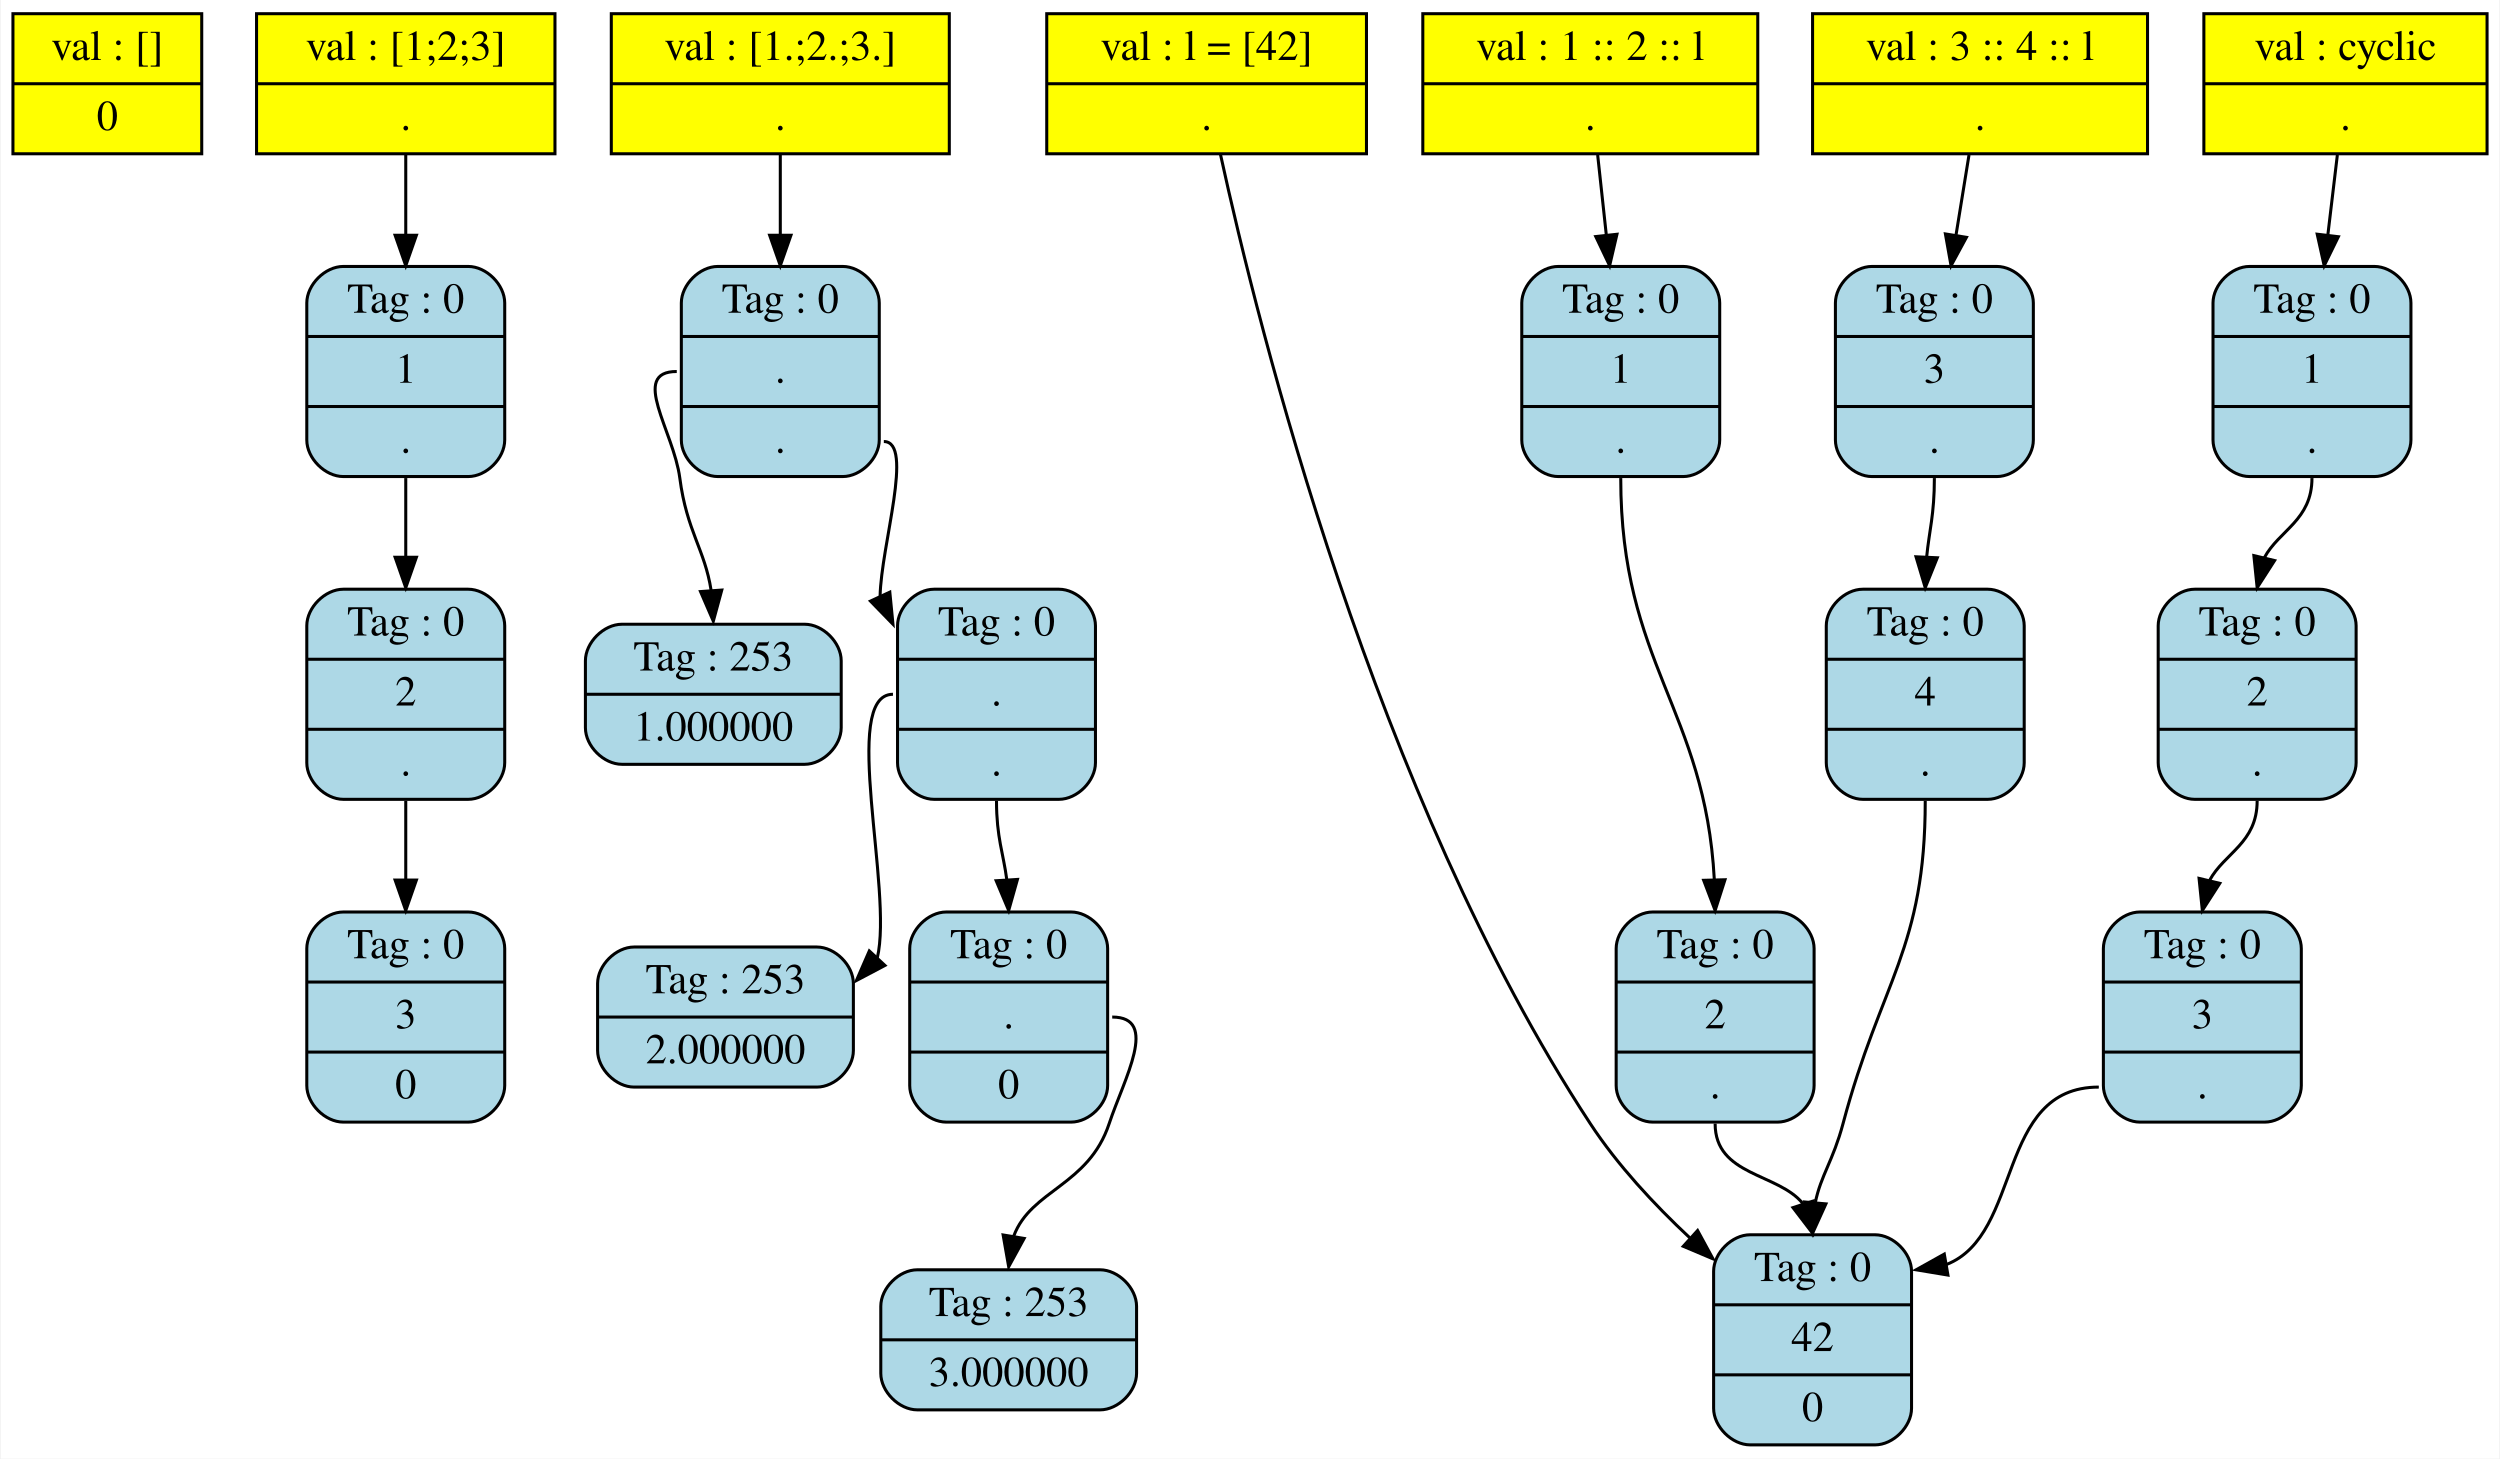
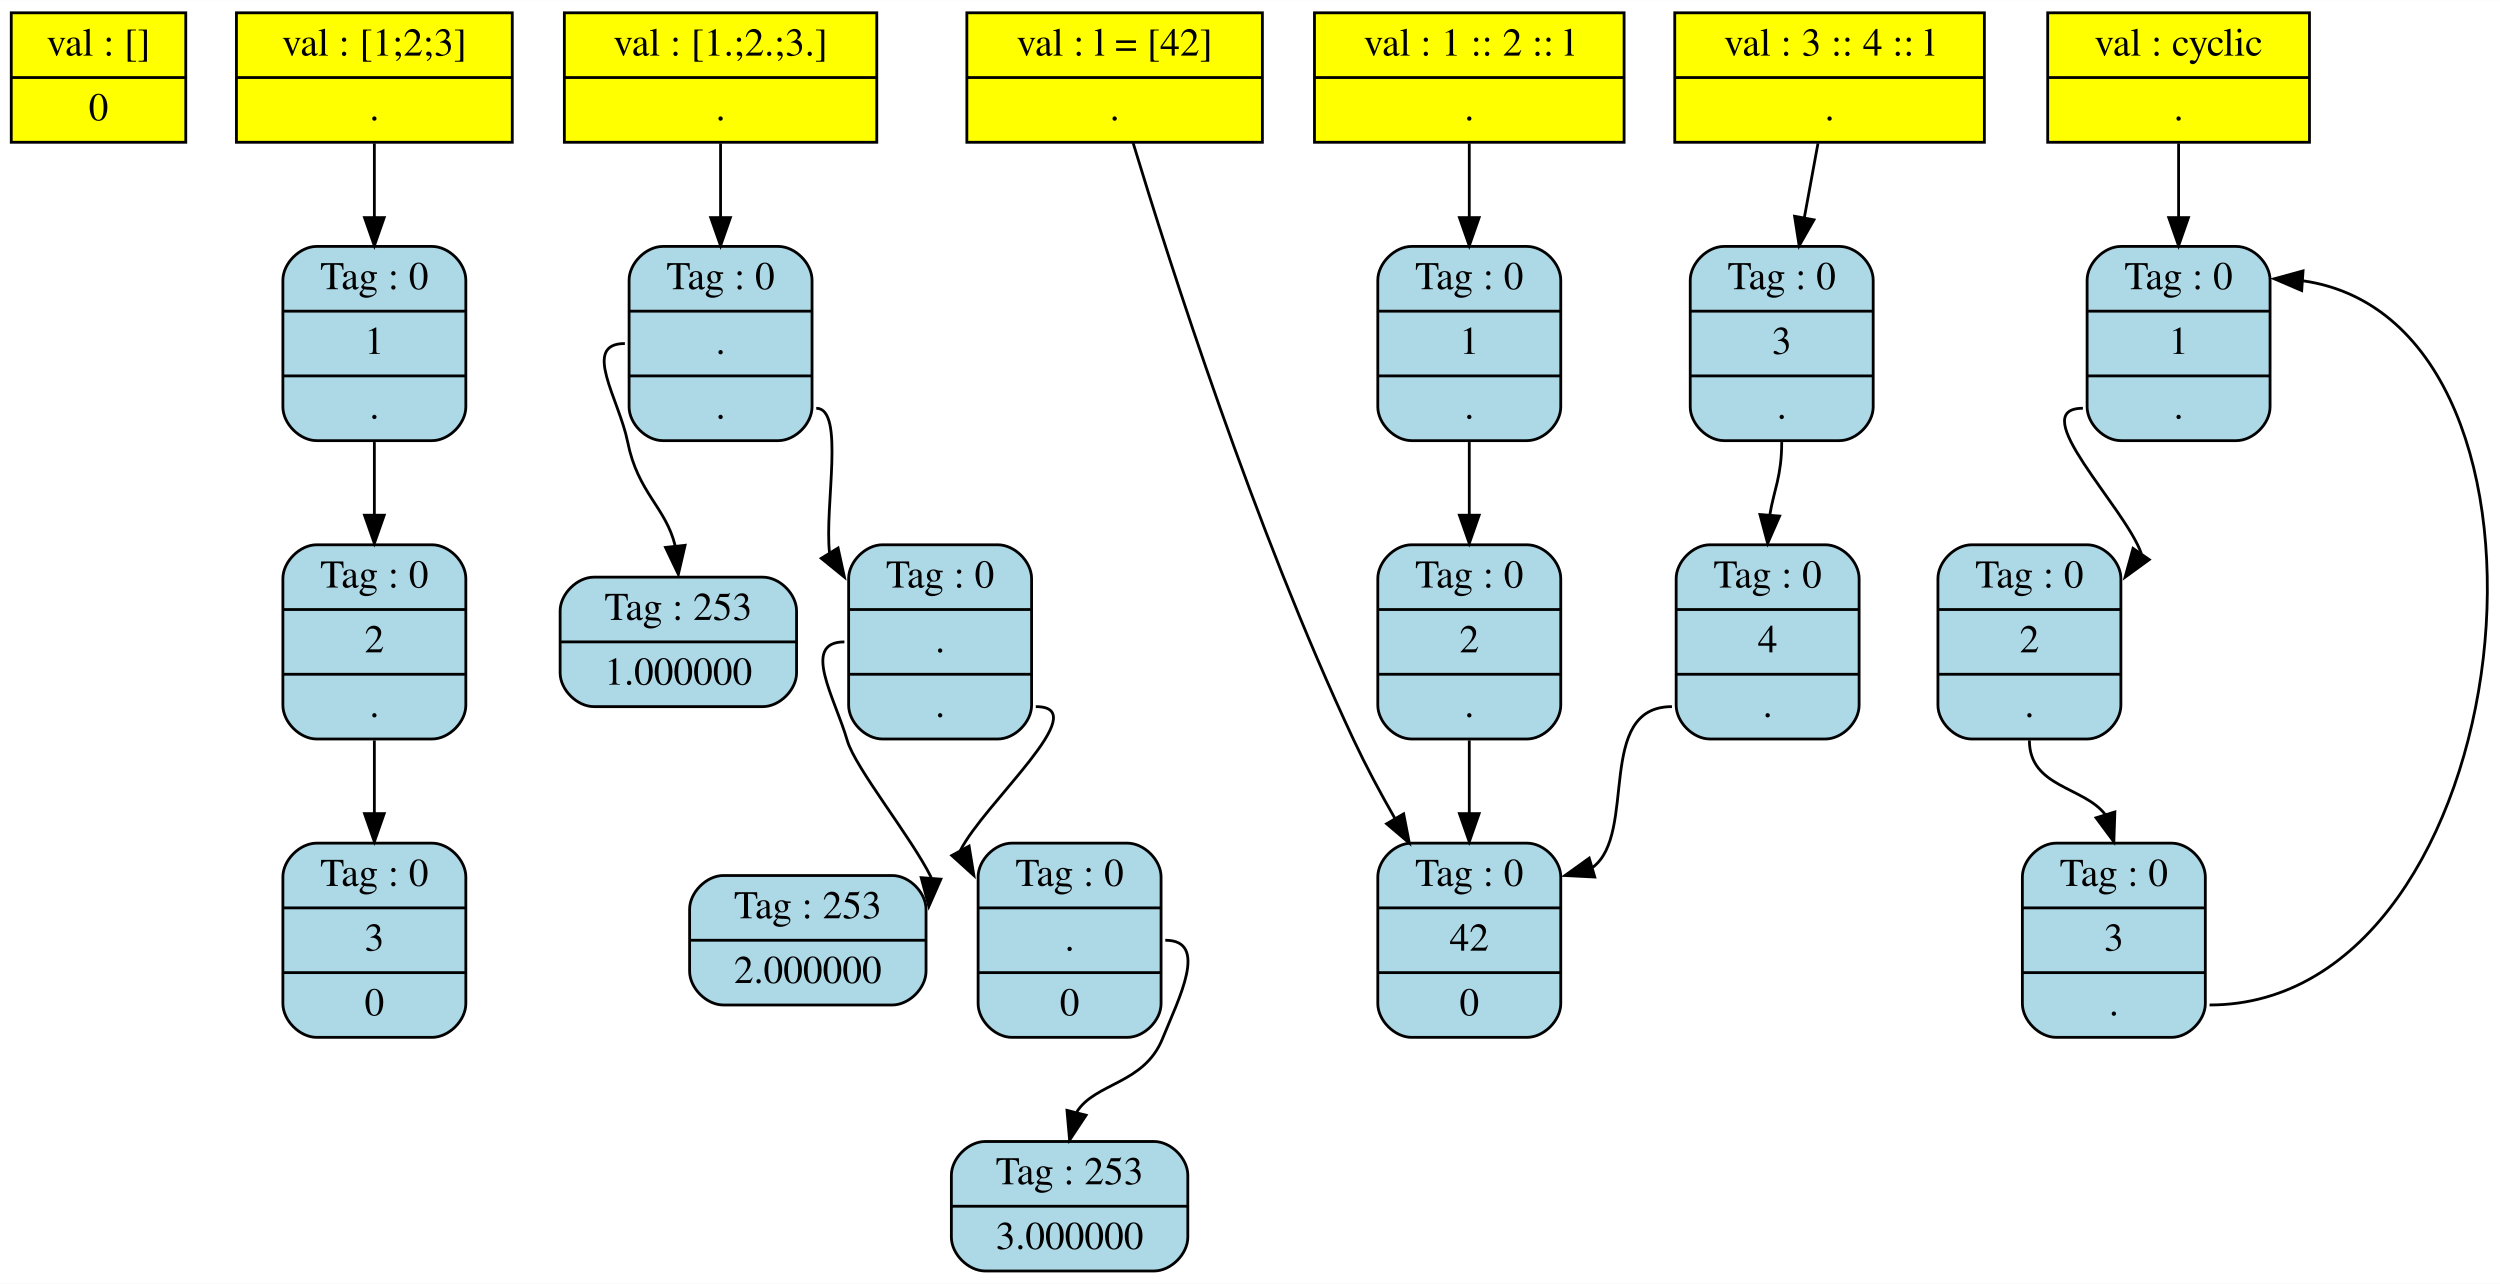
- <svg xmlns="http://www.w3.org/2000/svg" width="821pt" height="479pt" viewBox="0.00 0.00 820.50 479.00">
-   <g id="graph0" class="graph" transform="scale(1 1) rotate(0) translate(4 475)">
-     <polygon fill="white" stroke="none" points="-4,4 -4,-475 816.5,-475 816.5,4 -4,4" />
+ <svg xmlns="http://www.w3.org/2000/svg" width="888pt" height="456pt" viewBox="0.00 0.00 888.19 456.00">
+   <g id="graph0" class="graph" transform="scale(1 1) rotate(0) translate(4 452)">
+     <polygon fill="white" stroke="none" points="-4,4 -4,-452 884.189,-452 884.189,4 -4,4" />
    <g id="node1" class="node">
-       <polygon fill="yellow" stroke="black" points="0,-424.5 0,-470.5 62,-470.5 62,-424.5 0,-424.5" />
-       <text text-anchor="middle" x="31" y="-455.3" font-family="Times,serif" font-size="14.00">val : []</text>
-       <polyline fill="none" stroke="black" points="0,-447.5 62,-447.5 " />
-       <text text-anchor="middle" x="31" y="-432.3" font-family="Times,serif" font-size="14.00">0</text>
+       <polygon fill="yellow" stroke="black" points="0,-401.5 0,-447.5 62,-447.5 62,-401.5 0,-401.5" />
+       <text text-anchor="middle" x="31" y="-432.3" font-family="Times,serif" font-size="14.00">val : []</text>
+       <polyline fill="none" stroke="black" points="0,-424.5 62,-424.5 " />
+       <text text-anchor="middle" x="31" y="-409.3" font-family="Times,serif" font-size="14.00">0</text>
    </g>
    <g id="node2" class="node">
-       <polygon fill="yellow" stroke="black" points="80,-424.5 80,-470.5 178,-470.5 178,-424.5 80,-424.5" />
-       <text text-anchor="middle" x="129" y="-455.3" font-family="Times,serif" font-size="14.00">val : [1;2;3]</text>
-       <polyline fill="none" stroke="black" points="80,-447.5 178,-447.5 " />
-       <text text-anchor="middle" x="129" y="-432.3" font-family="Times,serif" font-size="14.00">.</text>
+       <polygon fill="yellow" stroke="black" points="80,-401.5 80,-447.5 178,-447.5 178,-401.5 80,-401.5" />
+       <text text-anchor="middle" x="129" y="-432.3" font-family="Times,serif" font-size="14.00">val : [1;2;3]</text>
+       <polyline fill="none" stroke="black" points="80,-424.5 178,-424.5 " />
+       <text text-anchor="middle" x="129" y="-409.3" font-family="Times,serif" font-size="14.00">.</text>
    </g>
    <g id="node8" class="node">
-       <path fill="lightblue" stroke="black" d="M108.5,-318.5C108.5,-318.5 149.5,-318.5 149.5,-318.5 155.5,-318.5 161.5,-324.5 161.5,-330.5 161.5,-330.5 161.5,-375.5 161.5,-375.5 161.5,-381.5 155.5,-387.5 149.5,-387.5 149.5,-387.5 108.5,-387.5 108.5,-387.5 102.5,-387.5 96.5,-381.5 96.5,-375.5 96.5,-375.5 96.5,-330.5 96.5,-330.5 96.5,-324.5 102.5,-318.5 108.5,-318.5" />
-       <text text-anchor="middle" x="129" y="-372.3" font-family="Times,serif" font-size="14.00">Tag : 0</text>
-       <polyline fill="none" stroke="black" points="96.5,-364.5 161.5,-364.5 " />
-       <text text-anchor="middle" x="129" y="-349.3" font-family="Times,serif" font-size="14.00">1</text>
+       <path fill="lightblue" stroke="black" d="M108.5,-295.5C108.5,-295.5 149.5,-295.5 149.5,-295.5 155.5,-295.5 161.5,-301.5 161.5,-307.5 161.5,-307.5 161.5,-352.5 161.5,-352.5 161.5,-358.5 155.5,-364.5 149.5,-364.5 149.5,-364.5 108.5,-364.5 108.5,-364.5 102.5,-364.5 96.5,-358.5 96.5,-352.5 96.5,-352.5 96.5,-307.5 96.5,-307.5 96.5,-301.5 102.5,-295.5 108.5,-295.5" />
+       <text text-anchor="middle" x="129" y="-349.3" font-family="Times,serif" font-size="14.00">Tag : 0</text>
      <polyline fill="none" stroke="black" points="96.5,-341.5 161.5,-341.5 " />
-       <text text-anchor="middle" x="129" y="-326.3" font-family="Times,serif" font-size="14.00">.</text>
+       <text text-anchor="middle" x="129" y="-326.3" font-family="Times,serif" font-size="14.00">1</text>
+       <polyline fill="none" stroke="black" points="96.5,-318.5 161.5,-318.5 " />
+       <text text-anchor="middle" x="129" y="-303.3" font-family="Times,serif" font-size="14.00">.</text>
    </g>
    <g id="edge1" class="edge">
-       <path fill="none" stroke="black" d="M129,-424.108C129,-416.183 129,-406.971 129,-397.882" />
-       <polygon fill="black" stroke="black" points="132.5,-397.746 129,-387.746 125.5,-397.746 132.5,-397.746" />
+       <path fill="none" stroke="black" d="M129,-401.108C129,-393.183 129,-383.971 129,-374.882" />
+       <polygon fill="black" stroke="black" points="132.5,-374.746 129,-364.746 125.5,-374.746 132.5,-374.746" />
    </g>
    <g id="node3" class="node">
-       <polygon fill="yellow" stroke="black" points="196.5,-424.5 196.5,-470.5 307.5,-470.5 307.5,-424.5 196.5,-424.5" />
-       <text text-anchor="middle" x="252" y="-455.3" font-family="Times,serif" font-size="14.00">val : [1.;2.;3.]</text>
-       <polyline fill="none" stroke="black" points="196.5,-447.5 307.5,-447.5 " />
-       <text text-anchor="middle" x="252" y="-432.3" font-family="Times,serif" font-size="14.00">.</text>
+       <polygon fill="yellow" stroke="black" points="196.5,-401.5 196.5,-447.5 307.5,-447.5 307.5,-401.5 196.5,-401.5" />
+       <text text-anchor="middle" x="252" y="-432.3" font-family="Times,serif" font-size="14.00">val : [1.;2.;3.]</text>
+       <polyline fill="none" stroke="black" points="196.5,-424.5 307.5,-424.5 " />
+       <text text-anchor="middle" x="252" y="-409.3" font-family="Times,serif" font-size="14.00">.</text>
    </g>
    <g id="node11" class="node">
-       <path fill="lightblue" stroke="black" d="M231.5,-318.5C231.5,-318.5 272.5,-318.5 272.5,-318.5 278.5,-318.5 284.5,-324.5 284.5,-330.5 284.5,-330.5 284.5,-375.5 284.5,-375.5 284.5,-381.5 278.5,-387.5 272.5,-387.5 272.5,-387.5 231.5,-387.5 231.5,-387.5 225.5,-387.5 219.5,-381.5 219.5,-375.5 219.5,-375.5 219.5,-330.5 219.5,-330.5 219.5,-324.5 225.5,-318.5 231.5,-318.5" />
-       <text text-anchor="middle" x="252" y="-372.3" font-family="Times,serif" font-size="14.00">Tag : 0</text>
-       <polyline fill="none" stroke="black" points="219.5,-364.5 284.5,-364.5 " />
-       <text text-anchor="middle" x="252" y="-349.3" font-family="Times,serif" font-size="14.00">.</text>
+       <path fill="lightblue" stroke="black" d="M231.5,-295.5C231.5,-295.5 272.5,-295.5 272.5,-295.5 278.5,-295.5 284.5,-301.5 284.5,-307.5 284.5,-307.5 284.5,-352.5 284.5,-352.5 284.5,-358.5 278.5,-364.5 272.5,-364.5 272.5,-364.5 231.5,-364.5 231.5,-364.5 225.5,-364.5 219.5,-358.5 219.5,-352.5 219.5,-352.5 219.5,-307.5 219.5,-307.5 219.5,-301.5 225.5,-295.5 231.5,-295.5" />
+       <text text-anchor="middle" x="252" y="-349.3" font-family="Times,serif" font-size="14.00">Tag : 0</text>
      <polyline fill="none" stroke="black" points="219.5,-341.5 284.5,-341.5 " />
      <text text-anchor="middle" x="252" y="-326.3" font-family="Times,serif" font-size="14.00">.</text>
+       <polyline fill="none" stroke="black" points="219.5,-318.5 284.5,-318.5 " />
+       <text text-anchor="middle" x="252" y="-303.3" font-family="Times,serif" font-size="14.00">.</text>
    </g>
    <g id="edge4" class="edge">
-       <path fill="none" stroke="black" d="M252,-424.108C252,-416.183 252,-406.971 252,-397.882" />
-       <polygon fill="black" stroke="black" points="255.5,-397.746 252,-387.746 248.5,-397.746 255.5,-397.746" />
+       <path fill="none" stroke="black" d="M252,-401.108C252,-393.183 252,-383.971 252,-374.882" />
+       <polygon fill="black" stroke="black" points="255.5,-374.746 252,-364.746 248.5,-374.746 255.5,-374.746" />
    </g>
    <g id="node4" class="node">
-       <polygon fill="yellow" stroke="black" points="339.5,-424.5 339.5,-470.5 444.5,-470.5 444.5,-424.5 339.5,-424.5" />
-       <text text-anchor="middle" x="392" y="-455.3" font-family="Times,serif" font-size="14.00">val : l = [42]</text>
-       <polyline fill="none" stroke="black" points="339.5,-447.5 444.5,-447.5 " />
-       <text text-anchor="middle" x="392" y="-432.3" font-family="Times,serif" font-size="14.00">.</text>
+       <polygon fill="yellow" stroke="black" points="339.5,-401.5 339.5,-447.5 444.5,-447.5 444.5,-401.5 339.5,-401.5" />
+       <text text-anchor="middle" x="392" y="-432.3" font-family="Times,serif" font-size="14.00">val : l = [42]</text>
+       <polyline fill="none" stroke="black" points="339.5,-424.5 444.5,-424.5 " />
+       <text text-anchor="middle" x="392" y="-409.3" font-family="Times,serif" font-size="14.00">.</text>
    </g>
    <g id="node17" class="node">
-       <path fill="lightblue" stroke="black" d="M570.5,-0.5C570.5,-0.5 611.5,-0.5 611.5,-0.5 617.5,-0.5 623.5,-6.5 623.5,-12.5 623.5,-12.5 623.5,-57.5 623.5,-57.5 623.5,-63.5 617.5,-69.5 611.5,-69.5 611.5,-69.5 570.5,-69.5 570.5,-69.5 564.5,-69.5 558.5,-63.5 558.5,-57.5 558.5,-57.5 558.5,-12.5 558.5,-12.5 558.5,-6.5 564.5,-0.5 570.5,-0.5" />
-       <text text-anchor="middle" x="591" y="-54.3" font-family="Times,serif" font-size="14.00">Tag : 0</text>
-       <polyline fill="none" stroke="black" points="558.5,-46.5 623.5,-46.5 " />
-       <text text-anchor="middle" x="591" y="-31.3" font-family="Times,serif" font-size="14.00">42</text>
-       <polyline fill="none" stroke="black" points="558.5,-23.5 623.5,-23.5 " />
-       <text text-anchor="middle" x="591" y="-8.3" font-family="Times,serif" font-size="14.00">0</text>
+       <path fill="lightblue" stroke="black" d="M497.5,-83.5C497.5,-83.5 538.5,-83.5 538.5,-83.5 544.5,-83.5 550.5,-89.5 550.5,-95.5 550.5,-95.5 550.5,-140.5 550.5,-140.5 550.5,-146.5 544.5,-152.5 538.5,-152.5 538.5,-152.5 497.5,-152.5 497.5,-152.5 491.5,-152.5 485.5,-146.5 485.5,-140.5 485.5,-140.5 485.5,-95.5 485.5,-95.5 485.5,-89.5 491.5,-83.5 497.5,-83.5" />
+       <text text-anchor="middle" x="518" y="-137.3" font-family="Times,serif" font-size="14.00">Tag : 0</text>
+       <polyline fill="none" stroke="black" points="485.5,-129.5 550.5,-129.5 " />
+       <text text-anchor="middle" x="518" y="-114.3" font-family="Times,serif" font-size="14.00">42</text>
+       <polyline fill="none" stroke="black" points="485.5,-106.5 550.5,-106.5 " />
+       <text text-anchor="middle" x="518" y="-91.3" font-family="Times,serif" font-size="14.00">0</text>
    </g>
    <g id="edge10" class="edge">
-       <path fill="none" stroke="black" d="M396.573,-424.209C408.971,-367.399 447.144,-214.056 518,-106 526.925,-92.389 538.958,-79.457 550.678,-68.497" />
-       <polygon fill="black" stroke="black" points="553.238,-70.901 558.298,-61.593 548.537,-65.713 553.238,-70.901" />
+       <path fill="none" stroke="black" d="M398.558,-401.302C411.369,-359.031 441.585,-264.463 477,-189 481.308,-179.82 486.436,-170.267 491.582,-161.276" />
+       <polygon fill="black" stroke="black" points="494.682,-162.908 496.704,-152.508 488.638,-159.377 494.682,-162.908" />
    </g>
    <g id="node5" class="node">
-       <polygon fill="yellow" stroke="black" points="463,-424.5 463,-470.5 573,-470.5 573,-424.5 463,-424.5" />
-       <text text-anchor="middle" x="518" y="-455.3" font-family="Times,serif" font-size="14.00">val : 1 :: 2 :: l</text>
-       <polyline fill="none" stroke="black" points="463,-447.5 573,-447.5 " />
-       <text text-anchor="middle" x="518" y="-432.3" font-family="Times,serif" font-size="14.00">.</text>
+       <polygon fill="yellow" stroke="black" points="463,-401.5 463,-447.5 573,-447.5 573,-401.5 463,-401.5" />
+       <text text-anchor="middle" x="518" y="-432.3" font-family="Times,serif" font-size="14.00">val : 1 :: 2 :: l</text>
+       <polyline fill="none" stroke="black" points="463,-424.5 573,-424.5 " />
+       <text text-anchor="middle" x="518" y="-409.3" font-family="Times,serif" font-size="14.00">.</text>
    </g>
    <g id="node18" class="node">
-       <path fill="lightblue" stroke="black" d="M507.5,-318.5C507.5,-318.5 548.5,-318.5 548.5,-318.5 554.5,-318.5 560.5,-324.5 560.5,-330.5 560.5,-330.5 560.5,-375.5 560.5,-375.5 560.5,-381.5 554.5,-387.5 548.5,-387.5 548.5,-387.5 507.5,-387.5 507.5,-387.5 501.5,-387.5 495.5,-381.5 495.5,-375.5 495.5,-375.5 495.5,-330.5 495.5,-330.5 495.5,-324.5 501.5,-318.5 507.5,-318.5" />
-       <text text-anchor="middle" x="528" y="-372.3" font-family="Times,serif" font-size="14.00">Tag : 0</text>
-       <polyline fill="none" stroke="black" points="495.5,-364.5 560.5,-364.5 " />
-       <text text-anchor="middle" x="528" y="-349.3" font-family="Times,serif" font-size="14.00">1</text>
-       <polyline fill="none" stroke="black" points="495.5,-341.5 560.5,-341.5 " />
-       <text text-anchor="middle" x="528" y="-326.3" font-family="Times,serif" font-size="14.00">.</text>
+       <path fill="lightblue" stroke="black" d="M497.5,-295.5C497.5,-295.5 538.5,-295.5 538.5,-295.5 544.5,-295.5 550.5,-301.5 550.5,-307.5 550.5,-307.5 550.5,-352.5 550.5,-352.5 550.5,-358.5 544.5,-364.5 538.5,-364.5 538.5,-364.5 497.5,-364.5 497.5,-364.5 491.5,-364.5 485.5,-358.5 485.5,-352.5 485.5,-352.5 485.5,-307.5 485.5,-307.5 485.5,-301.5 491.5,-295.5 497.5,-295.5" />
+       <text text-anchor="middle" x="518" y="-349.3" font-family="Times,serif" font-size="14.00">Tag : 0</text>
+       <polyline fill="none" stroke="black" points="485.5,-341.5 550.5,-341.5 " />
+       <text text-anchor="middle" x="518" y="-326.3" font-family="Times,serif" font-size="14.00">1</text>
+       <polyline fill="none" stroke="black" points="485.5,-318.5 550.5,-318.5 " />
+       <text text-anchor="middle" x="518" y="-303.3" font-family="Times,serif" font-size="14.00">.</text>
    </g>
    <g id="edge11" class="edge">
-       <path fill="none" stroke="black" d="M520.421,-424.108C521.277,-416.183 522.273,-406.971 523.256,-397.882" />
-       <polygon fill="black" stroke="black" points="526.757,-398.065 524.352,-387.746 519.797,-397.312 526.757,-398.065" />
+       <path fill="none" stroke="black" d="M518,-401.108C518,-393.183 518,-383.971 518,-374.882" />
+       <polygon fill="black" stroke="black" points="521.5,-374.746 518,-364.746 514.5,-374.746 521.5,-374.746" />
    </g>
    <g id="node6" class="node">
-       <polygon fill="yellow" stroke="black" points="591,-424.5 591,-470.5 701,-470.5 701,-424.5 591,-424.5" />
-       <text text-anchor="middle" x="646" y="-455.3" font-family="Times,serif" font-size="14.00">val : 3 :: 4 :: l</text>
-       <polyline fill="none" stroke="black" points="591,-447.5 701,-447.5 " />
-       <text text-anchor="middle" x="646" y="-432.3" font-family="Times,serif" font-size="14.00">.</text>
+       <polygon fill="yellow" stroke="black" points="591,-401.5 591,-447.5 701,-447.5 701,-401.5 591,-401.5" />
+       <text text-anchor="middle" x="646" y="-432.3" font-family="Times,serif" font-size="14.00">val : 3 :: 4 :: l</text>
+       <polyline fill="none" stroke="black" points="591,-424.5 701,-424.5 " />
+       <text text-anchor="middle" x="646" y="-409.3" font-family="Times,serif" font-size="14.00">.</text>
    </g>
    <g id="node20" class="node">
-       <path fill="lightblue" stroke="black" d="M610.5,-318.5C610.5,-318.5 651.5,-318.5 651.5,-318.5 657.5,-318.5 663.5,-324.5 663.5,-330.5 663.5,-330.5 663.5,-375.5 663.5,-375.5 663.5,-381.5 657.5,-387.5 651.5,-387.5 651.5,-387.5 610.5,-387.5 610.5,-387.5 604.5,-387.5 598.5,-381.5 598.5,-375.5 598.5,-375.5 598.5,-330.5 598.5,-330.5 598.5,-324.5 604.5,-318.5 610.5,-318.5" />
-       <text text-anchor="middle" x="631" y="-372.3" font-family="Times,serif" font-size="14.00">Tag : 0</text>
-       <polyline fill="none" stroke="black" points="598.5,-364.5 663.5,-364.5 " />
-       <text text-anchor="middle" x="631" y="-349.3" font-family="Times,serif" font-size="14.00">3</text>
-       <polyline fill="none" stroke="black" points="598.5,-341.5 663.5,-341.5 " />
-       <text text-anchor="middle" x="631" y="-326.3" font-family="Times,serif" font-size="14.00">.</text>
+       <path fill="lightblue" stroke="black" d="M608.5,-295.5C608.5,-295.5 649.5,-295.5 649.5,-295.5 655.5,-295.5 661.5,-301.5 661.5,-307.5 661.5,-307.5 661.5,-352.5 661.5,-352.5 661.5,-358.5 655.5,-364.5 649.5,-364.5 649.5,-364.5 608.5,-364.5 608.5,-364.5 602.5,-364.5 596.5,-358.5 596.5,-352.5 596.5,-352.5 596.5,-307.5 596.5,-307.5 596.5,-301.5 602.5,-295.5 608.5,-295.5" />
+       <text text-anchor="middle" x="629" y="-349.3" font-family="Times,serif" font-size="14.00">Tag : 0</text>
+       <polyline fill="none" stroke="black" points="596.5,-341.5 661.5,-341.5 " />
+       <text text-anchor="middle" x="629" y="-326.3" font-family="Times,serif" font-size="14.00">3</text>
+       <polyline fill="none" stroke="black" points="596.5,-318.5 661.5,-318.5 " />
+       <text text-anchor="middle" x="629" y="-303.3" font-family="Times,serif" font-size="14.00">.</text>
    </g>
    <g id="edge14" class="edge">
-       <path fill="none" stroke="black" d="M642.369,-424.108C641.084,-416.183 639.59,-406.971 638.116,-397.882" />
-       <polygon fill="black" stroke="black" points="641.528,-397.057 636.472,-387.746 634.618,-398.178 641.528,-397.057" />
+       <path fill="none" stroke="black" d="M641.885,-401.108C640.413,-393.098 638.699,-383.773 637.011,-374.589" />
+       <polygon fill="black" stroke="black" points="640.452,-373.949 635.202,-364.746 633.567,-375.214 640.452,-373.949" />
    </g>
    <g id="node7" class="node">
-       <polygon fill="yellow" stroke="black" points="719.5,-424.5 719.5,-470.5 812.5,-470.5 812.5,-424.5 719.5,-424.5" />
-       <text text-anchor="middle" x="766" y="-455.3" font-family="Times,serif" font-size="14.00">val : cyclic</text>
-       <polyline fill="none" stroke="black" points="719.5,-447.5 812.5,-447.5 " />
-       <text text-anchor="middle" x="766" y="-432.3" font-family="Times,serif" font-size="14.00">.</text>
+       <polygon fill="yellow" stroke="black" points="723.5,-401.5 723.5,-447.5 816.5,-447.5 816.5,-401.5 723.5,-401.5" />
+       <text text-anchor="middle" x="770" y="-432.3" font-family="Times,serif" font-size="14.00">val : cyclic</text>
+       <polyline fill="none" stroke="black" points="723.5,-424.5 816.5,-424.5 " />
+       <text text-anchor="middle" x="770" y="-409.3" font-family="Times,serif" font-size="14.00">.</text>
    </g>
    <g id="node22" class="node">
-       <path fill="lightblue" stroke="black" d="M734.5,-318.5C734.5,-318.5 775.5,-318.5 775.5,-318.5 781.5,-318.5 787.5,-324.5 787.5,-330.5 787.5,-330.5 787.5,-375.5 787.5,-375.5 787.5,-381.5 781.5,-387.5 775.5,-387.5 775.5,-387.5 734.5,-387.5 734.5,-387.5 728.5,-387.5 722.5,-381.5 722.5,-375.5 722.5,-375.5 722.5,-330.5 722.5,-330.5 722.5,-324.5 728.5,-318.5 734.5,-318.5" />
-       <text text-anchor="middle" x="755" y="-372.3" font-family="Times,serif" font-size="14.00">Tag : 0</text>
-       <polyline fill="none" stroke="black" points="722.5,-364.5 787.5,-364.5 " />
-       <text text-anchor="middle" x="755" y="-349.3" font-family="Times,serif" font-size="14.00">1</text>
-       <polyline fill="none" stroke="black" points="722.5,-341.5 787.5,-341.5 " />
-       <text text-anchor="middle" x="755" y="-326.3" font-family="Times,serif" font-size="14.00">.</text>
+       <path fill="lightblue" stroke="black" d="M749.5,-295.5C749.5,-295.5 790.5,-295.5 790.5,-295.5 796.5,-295.5 802.5,-301.5 802.5,-307.5 802.5,-307.5 802.5,-352.5 802.5,-352.5 802.5,-358.5 796.5,-364.5 790.5,-364.5 790.5,-364.5 749.5,-364.5 749.5,-364.5 743.5,-364.5 737.5,-358.5 737.5,-352.5 737.5,-352.5 737.5,-307.5 737.5,-307.5 737.5,-301.5 743.5,-295.5 749.5,-295.5" />
+       <text text-anchor="middle" x="770" y="-349.3" font-family="Times,serif" font-size="14.00">Tag : 0</text>
+       <polyline fill="none" stroke="black" points="737.5,-341.5 802.5,-341.5 " />
+       <text text-anchor="middle" x="770" y="-326.3" font-family="Times,serif" font-size="14.00">1</text>
+       <polyline fill="none" stroke="black" points="737.5,-318.5 802.5,-318.5 " />
+       <text text-anchor="middle" x="770" y="-303.3" font-family="Times,serif" font-size="14.00">.</text>
    </g>
    <g id="edge17" class="edge">
-       <path fill="none" stroke="black" d="M763.337,-424.108C762.395,-416.183 761.299,-406.971 760.218,-397.882" />
-       <polygon fill="black" stroke="black" points="763.67,-397.263 759.013,-387.746 756.719,-398.09 763.67,-397.263" />
+       <path fill="none" stroke="black" d="M770,-401.108C770,-393.183 770,-383.971 770,-374.882" />
+       <polygon fill="black" stroke="black" points="773.5,-374.746 770,-364.746 766.5,-374.746 773.5,-374.746" />
    </g>
    <g id="node9" class="node">
-       <path fill="lightblue" stroke="black" d="M108.5,-212.5C108.5,-212.5 149.5,-212.5 149.5,-212.5 155.5,-212.5 161.5,-218.5 161.5,-224.5 161.5,-224.5 161.5,-269.5 161.5,-269.5 161.5,-275.5 155.5,-281.5 149.5,-281.5 149.5,-281.5 108.5,-281.5 108.5,-281.5 102.5,-281.5 96.5,-275.5 96.5,-269.5 96.5,-269.5 96.5,-224.5 96.5,-224.5 96.5,-218.5 102.5,-212.5 108.5,-212.5" />
-       <text text-anchor="middle" x="129" y="-266.3" font-family="Times,serif" font-size="14.00">Tag : 0</text>
-       <polyline fill="none" stroke="black" points="96.5,-258.5 161.5,-258.5 " />
-       <text text-anchor="middle" x="129" y="-243.3" font-family="Times,serif" font-size="14.00">2</text>
+       <path fill="lightblue" stroke="black" d="M108.5,-189.5C108.5,-189.5 149.5,-189.5 149.5,-189.5 155.5,-189.5 161.5,-195.5 161.5,-201.5 161.5,-201.5 161.5,-246.5 161.5,-246.5 161.5,-252.5 155.5,-258.5 149.5,-258.5 149.5,-258.5 108.5,-258.5 108.5,-258.5 102.5,-258.5 96.5,-252.5 96.5,-246.5 96.5,-246.5 96.5,-201.5 96.5,-201.5 96.5,-195.5 102.5,-189.5 108.5,-189.5" />
+       <text text-anchor="middle" x="129" y="-243.3" font-family="Times,serif" font-size="14.00">Tag : 0</text>
      <polyline fill="none" stroke="black" points="96.5,-235.5 161.5,-235.5 " />
-       <text text-anchor="middle" x="129" y="-220.3" font-family="Times,serif" font-size="14.00">.</text>
+       <text text-anchor="middle" x="129" y="-220.3" font-family="Times,serif" font-size="14.00">2</text>
+       <polyline fill="none" stroke="black" points="96.5,-212.5 161.5,-212.5 " />
+       <text text-anchor="middle" x="129" y="-197.3" font-family="Times,serif" font-size="14.00">.</text>
    </g>
    <g id="edge2" class="edge">
-       <path fill="none" stroke="black" d="M129,-318C129,-306 129,-300.75 129,-292.125" />
-       <polygon fill="black" stroke="black" points="132.5,-292 129,-282 125.5,-292 132.5,-292" />
+       <path fill="none" stroke="black" d="M129,-295C129,-283 129,-277.75 129,-269.125" />
+       <polygon fill="black" stroke="black" points="132.5,-269 129,-259 125.5,-269 132.5,-269" />
    </g>
    <g id="node10" class="node">
-       <path fill="lightblue" stroke="black" d="M108.5,-106.5C108.5,-106.5 149.5,-106.5 149.5,-106.5 155.5,-106.5 161.5,-112.5 161.5,-118.5 161.5,-118.5 161.5,-163.5 161.5,-163.5 161.5,-169.5 155.5,-175.5 149.5,-175.5 149.5,-175.5 108.5,-175.5 108.5,-175.5 102.5,-175.5 96.5,-169.5 96.5,-163.5 96.5,-163.5 96.5,-118.5 96.5,-118.5 96.5,-112.5 102.5,-106.5 108.5,-106.5" />
-       <text text-anchor="middle" x="129" y="-160.3" font-family="Times,serif" font-size="14.00">Tag : 0</text>
-       <polyline fill="none" stroke="black" points="96.5,-152.5 161.5,-152.5 " />
-       <text text-anchor="middle" x="129" y="-137.3" font-family="Times,serif" font-size="14.00">3</text>
+       <path fill="lightblue" stroke="black" d="M108.5,-83.5C108.5,-83.5 149.5,-83.5 149.5,-83.5 155.5,-83.5 161.5,-89.5 161.5,-95.5 161.5,-95.5 161.5,-140.5 161.5,-140.5 161.5,-146.5 155.5,-152.5 149.5,-152.5 149.5,-152.5 108.5,-152.5 108.5,-152.5 102.5,-152.5 96.5,-146.5 96.5,-140.5 96.5,-140.5 96.5,-95.5 96.5,-95.5 96.5,-89.5 102.5,-83.5 108.5,-83.5" />
+       <text text-anchor="middle" x="129" y="-137.3" font-family="Times,serif" font-size="14.00">Tag : 0</text>
      <polyline fill="none" stroke="black" points="96.5,-129.5 161.5,-129.5 " />
-       <text text-anchor="middle" x="129" y="-114.3" font-family="Times,serif" font-size="14.00">0</text>
+       <text text-anchor="middle" x="129" y="-114.3" font-family="Times,serif" font-size="14.00">3</text>
+       <polyline fill="none" stroke="black" points="96.5,-106.5 161.5,-106.5 " />
+       <text text-anchor="middle" x="129" y="-91.3" font-family="Times,serif" font-size="14.00">0</text>
    </g>
    <g id="edge3" class="edge">
-       <path fill="none" stroke="black" d="M129,-212C129,-200 129,-194.75 129,-186.125" />
-       <polygon fill="black" stroke="black" points="132.5,-186 129,-176 125.5,-186 132.5,-186" />
+       <path fill="none" stroke="black" d="M129,-189C129,-177 129,-171.75 129,-163.125" />
+       <polygon fill="black" stroke="black" points="132.5,-163 129,-153 125.5,-163 132.5,-163" />
    </g>
    <g id="node12" class="node">
-       <path fill="lightblue" stroke="black" d="M200,-224C200,-224 260,-224 260,-224 266,-224 272,-230 272,-236 272,-236 272,-258 272,-258 272,-264 266,-270 260,-270 260,-270 200,-270 200,-270 194,-270 188,-264 188,-258 188,-258 188,-236 188,-236 188,-230 194,-224 200,-224" />
-       <text text-anchor="middle" x="230" y="-254.8" font-family="Times,serif" font-size="14.00">Tag : 253</text>
-       <polyline fill="none" stroke="black" points="188,-247 272,-247 " />
-       <text text-anchor="middle" x="230" y="-231.8" font-family="Times,serif" font-size="14.00">1.000000</text>
+       <path fill="lightblue" stroke="black" d="M207,-201C207,-201 267,-201 267,-201 273,-201 279,-207 279,-213 279,-213 279,-235 279,-235 279,-241 273,-247 267,-247 267,-247 207,-247 207,-247 201,-247 195,-241 195,-235 195,-235 195,-213 195,-213 195,-207 201,-201 207,-201" />
+       <text text-anchor="middle" x="237" y="-231.8" font-family="Times,serif" font-size="14.00">Tag : 253</text>
+       <polyline fill="none" stroke="black" points="195,-224 279,-224 " />
+       <text text-anchor="middle" x="237" y="-208.8" font-family="Times,serif" font-size="14.00">1.000000</text>
    </g>
    <g id="edge5" class="edge">
-       <path fill="none" stroke="black" d="M218,-353C202.438,-353 216.994,-333.432 219,-318 221.268,-300.548 227.217,-294.538 229.282,-281.099" />
-       <polygon fill="black" stroke="black" points="232.782,-281.223 230,-271 225.799,-280.727 232.782,-281.223" />
+       <path fill="none" stroke="black" d="M218,-330C202.438,-330 215.952,-310.26 219,-295 222.628,-276.835 232.592,-271.864 235.909,-257.988" />
+       <polygon fill="black" stroke="black" points="239.393,-258.321 237,-248 232.435,-257.561 239.393,-258.321" />
    </g>
    <g id="node13" class="node">
-       <path fill="lightblue" stroke="black" d="M302.5,-212.5C302.5,-212.5 343.5,-212.5 343.5,-212.5 349.5,-212.5 355.5,-218.5 355.5,-224.5 355.5,-224.5 355.5,-269.5 355.5,-269.5 355.5,-275.5 349.5,-281.5 343.5,-281.5 343.5,-281.5 302.5,-281.5 302.5,-281.5 296.5,-281.5 290.5,-275.5 290.5,-269.5 290.5,-269.5 290.5,-224.5 290.5,-224.5 290.5,-218.5 296.5,-212.5 302.5,-212.5" />
-       <text text-anchor="middle" x="323" y="-266.3" font-family="Times,serif" font-size="14.00">Tag : 0</text>
-       <polyline fill="none" stroke="black" points="290.5,-258.5 355.5,-258.5 " />
-       <text text-anchor="middle" x="323" y="-243.3" font-family="Times,serif" font-size="14.00">.</text>
-       <polyline fill="none" stroke="black" points="290.5,-235.5 355.5,-235.5 " />
-       <text text-anchor="middle" x="323" y="-220.3" font-family="Times,serif" font-size="14.00">.</text>
+       <path fill="lightblue" stroke="black" d="M309.5,-189.5C309.5,-189.5 350.5,-189.5 350.5,-189.5 356.5,-189.5 362.5,-195.5 362.5,-201.5 362.5,-201.5 362.5,-246.5 362.5,-246.5 362.5,-252.5 356.5,-258.5 350.5,-258.5 350.5,-258.5 309.5,-258.5 309.5,-258.5 303.5,-258.5 297.5,-252.5 297.5,-246.5 297.5,-246.5 297.5,-201.5 297.5,-201.5 297.5,-195.5 303.5,-189.5 309.5,-189.5" />
+       <text text-anchor="middle" x="330" y="-243.3" font-family="Times,serif" font-size="14.00">Tag : 0</text>
+       <polyline fill="none" stroke="black" points="297.5,-235.5 362.5,-235.5 " />
+       <text text-anchor="middle" x="330" y="-220.3" font-family="Times,serif" font-size="14.00">.</text>
+       <polyline fill="none" stroke="black" points="297.5,-212.5 362.5,-212.5 " />
+       <text text-anchor="middle" x="330" y="-197.3" font-family="Times,serif" font-size="14.00">.</text>
    </g>
    <g id="edge6" class="edge">
-       <path fill="none" stroke="black" d="M286,-330C296.065,-330 285.071,-295.898 284.771,-279.113" />
-       <polygon fill="black" stroke="black" points="287.965,-280.544 289,-270 281.616,-277.597 287.965,-280.544" />
+       <path fill="none" stroke="black" d="M286,-307C296.296,-307 288.866,-272.187 290.715,-255.597" />
+       <polygon fill="black" stroke="black" points="293.744,-257.352 296,-247 287.781,-253.686 293.744,-257.352" />
    </g>
    <g id="node14" class="node">
-       <path fill="lightblue" stroke="black" d="M204,-118C204,-118 264,-118 264,-118 270,-118 276,-124 276,-130 276,-130 276,-152 276,-152 276,-158 270,-164 264,-164 264,-164 204,-164 204,-164 198,-164 192,-158 192,-152 192,-152 192,-130 192,-130 192,-124 198,-118 204,-118" />
-       <text text-anchor="middle" x="234" y="-148.8" font-family="Times,serif" font-size="14.00">Tag : 253</text>
-       <polyline fill="none" stroke="black" points="192,-141 276,-141 " />
-       <text text-anchor="middle" x="234" y="-125.8" font-family="Times,serif" font-size="14.00">2.000000</text>
+       <path fill="lightblue" stroke="black" d="M253,-95C253,-95 313,-95 313,-95 319,-95 325,-101 325,-107 325,-107 325,-129 325,-129 325,-135 319,-141 313,-141 313,-141 253,-141 253,-141 247,-141 241,-135 241,-129 241,-129 241,-107 241,-107 241,-101 247,-95 253,-95" />
+       <text text-anchor="middle" x="283" y="-125.8" font-family="Times,serif" font-size="14.00">Tag : 253</text>
+       <polyline fill="none" stroke="black" points="241,-118 325,-118 " />
+       <text text-anchor="middle" x="283" y="-102.8" font-family="Times,serif" font-size="14.00">2.000000</text>
    </g>
    <g id="edge7" class="edge">
-       <path fill="none" stroke="black" d="M289,-247C271.561,-247 289.218,-182.536 283.843,-160.376" />
-       <polygon fill="black" stroke="black" points="286.367,-157.951 277,-153 281.235,-162.712 286.367,-157.951" />
+       <path fill="none" stroke="black" d="M296,-224C280.438,-224 292.69,-203.953 297,-189 299.813,-179.239 319.798,-154.528 326.803,-140.376" />
+       <polygon fill="black" stroke="black" points="330.262,-139.7 326,-130 323.283,-140.24 330.262,-139.7" />
    </g>
    <g id="node15" class="node">
-       <path fill="lightblue" stroke="black" d="M306.5,-106.5C306.5,-106.5 347.5,-106.5 347.5,-106.5 353.5,-106.5 359.5,-112.5 359.5,-118.5 359.5,-118.5 359.5,-163.5 359.5,-163.5 359.5,-169.5 353.5,-175.5 347.5,-175.5 347.5,-175.5 306.5,-175.5 306.5,-175.5 300.5,-175.5 294.5,-169.5 294.5,-163.5 294.5,-163.5 294.5,-118.5 294.5,-118.5 294.5,-112.5 300.5,-106.5 306.5,-106.5" />
-       <text text-anchor="middle" x="327" y="-160.3" font-family="Times,serif" font-size="14.00">Tag : 0</text>
-       <polyline fill="none" stroke="black" points="294.5,-152.5 359.5,-152.5 " />
-       <text text-anchor="middle" x="327" y="-137.3" font-family="Times,serif" font-size="14.00">.</text>
-       <polyline fill="none" stroke="black" points="294.5,-129.5 359.5,-129.5 " />
-       <text text-anchor="middle" x="327" y="-114.3" font-family="Times,serif" font-size="14.00">0</text>
+       <path fill="lightblue" stroke="black" d="M355.5,-83.5C355.5,-83.5 396.5,-83.5 396.5,-83.5 402.5,-83.5 408.5,-89.5 408.5,-95.5 408.5,-95.5 408.5,-140.5 408.5,-140.5 408.5,-146.5 402.5,-152.5 396.5,-152.5 396.5,-152.5 355.5,-152.5 355.5,-152.5 349.5,-152.5 343.5,-146.5 343.5,-140.5 343.5,-140.5 343.5,-95.5 343.5,-95.5 343.5,-89.5 349.5,-83.5 355.5,-83.5" />
+       <text text-anchor="middle" x="376" y="-137.3" font-family="Times,serif" font-size="14.00">Tag : 0</text>
+       <polyline fill="none" stroke="black" points="343.5,-129.5 408.5,-129.5 " />
+       <text text-anchor="middle" x="376" y="-114.3" font-family="Times,serif" font-size="14.00">.</text>
+       <polyline fill="none" stroke="black" points="343.5,-106.5 408.5,-106.5 " />
+       <text text-anchor="middle" x="376" y="-91.3" font-family="Times,serif" font-size="14.00">0</text>
    </g>
    <g id="edge8" class="edge">
-       <path fill="none" stroke="black" d="M323,-212C323,-199.926 325.25,-194.768 326.375,-186.153" />
-       <polygon fill="black" stroke="black" points="329.879,-186.196 327,-176 322.892,-185.766 329.879,-186.196" />
+       <path fill="none" stroke="black" d="M364,-201C385.524,-201 345.48,-166.543 337.183,-149.853" />
+       <polygon fill="black" stroke="black" points="340.295,-151.457 342,-141 334.146,-148.111 340.295,-151.457" />
    </g>
    <g id="node16" class="node">
-       <path fill="lightblue" stroke="black" d="M297,-12C297,-12 357,-12 357,-12 363,-12 369,-18 369,-24 369,-24 369,-46 369,-46 369,-52 363,-58 357,-58 357,-58 297,-58 297,-58 291,-58 285,-52 285,-46 285,-46 285,-24 285,-24 285,-18 291,-12 297,-12" />
-       <text text-anchor="middle" x="327" y="-42.8" font-family="Times,serif" font-size="14.00">Tag : 253</text>
-       <polyline fill="none" stroke="black" points="285,-35 369,-35 " />
-       <text text-anchor="middle" x="327" y="-19.8" font-family="Times,serif" font-size="14.00">3.000000</text>
+       <path fill="lightblue" stroke="black" d="M346,-0.5C346,-0.5 406,-0.5 406,-0.5 412,-0.5 418,-6.5 418,-12.5 418,-12.5 418,-34.5 418,-34.5 418,-40.5 412,-46.5 406,-46.5 406,-46.5 346,-46.5 346,-46.5 340,-46.5 334,-40.5 334,-34.5 334,-34.5 334,-12.5 334,-12.5 334,-6.5 340,-0.5 346,-0.5" />
+       <text text-anchor="middle" x="376" y="-31.3" font-family="Times,serif" font-size="14.00">Tag : 253</text>
+       <polyline fill="none" stroke="black" points="334,-23.5 418,-23.5 " />
+       <text text-anchor="middle" x="376" y="-8.3" font-family="Times,serif" font-size="14.00">3.000000</text>
    </g>
    <g id="edge9" class="edge">
-       <path fill="none" stroke="black" d="M361,-141C376.562,-141 364.901,-120.77 360,-106 353.218,-85.56 334.388,-84.323 328.669,-69.104" />
-       <polygon fill="black" stroke="black" points="332.083,-68.296 327,-59 325.176,-69.437 332.083,-68.296" />
+       <path fill="none" stroke="black" d="M410,-118C425.562,-118 414.848,-97.421 409,-83 402.436,-66.814 385.068,-67.421 378.534,-56.966" />
+       <polygon fill="black" stroke="black" points="381.856,-55.829 376,-47 375.072,-57.554 381.856,-55.829" />
    </g>
    <g id="node19" class="node">
-       <path fill="lightblue" stroke="black" d="M538.5,-106.5C538.5,-106.5 579.5,-106.5 579.5,-106.5 585.5,-106.5 591.5,-112.5 591.5,-118.5 591.5,-118.5 591.5,-163.5 591.5,-163.5 591.5,-169.5 585.5,-175.5 579.5,-175.5 579.5,-175.5 538.5,-175.5 538.5,-175.5 532.5,-175.5 526.5,-169.5 526.5,-163.5 526.5,-163.5 526.5,-118.5 526.5,-118.5 526.5,-112.5 532.5,-106.5 538.5,-106.5" />
-       <text text-anchor="middle" x="559" y="-160.3" font-family="Times,serif" font-size="14.00">Tag : 0</text>
-       <polyline fill="none" stroke="black" points="526.5,-152.5 591.5,-152.5 " />
-       <text text-anchor="middle" x="559" y="-137.3" font-family="Times,serif" font-size="14.00">2</text>
-       <polyline fill="none" stroke="black" points="526.5,-129.5 591.5,-129.5 " />
-       <text text-anchor="middle" x="559" y="-114.3" font-family="Times,serif" font-size="14.00">.</text>
+       <path fill="lightblue" stroke="black" d="M497.5,-189.5C497.5,-189.5 538.5,-189.5 538.5,-189.5 544.5,-189.5 550.5,-195.5 550.5,-201.5 550.5,-201.5 550.5,-246.5 550.5,-246.5 550.5,-252.5 544.5,-258.5 538.5,-258.5 538.5,-258.5 497.5,-258.5 497.5,-258.5 491.5,-258.5 485.5,-252.5 485.5,-246.5 485.5,-246.5 485.5,-201.5 485.5,-201.5 485.5,-195.5 491.5,-189.5 497.5,-189.5" />
+       <text text-anchor="middle" x="518" y="-243.3" font-family="Times,serif" font-size="14.00">Tag : 0</text>
+       <polyline fill="none" stroke="black" points="485.5,-235.5 550.5,-235.5 " />
+       <text text-anchor="middle" x="518" y="-220.3" font-family="Times,serif" font-size="14.00">2</text>
+       <polyline fill="none" stroke="black" points="485.5,-212.5 550.5,-212.5 " />
+       <text text-anchor="middle" x="518" y="-197.3" font-family="Times,serif" font-size="14.00">.</text>
    </g>
    <g id="edge12" class="edge">
-       <path fill="none" stroke="black" d="M528,-318C528,-256.935 555.702,-242.153 558.732,-186.15" />
-       <polygon fill="black" stroke="black" points="562.235,-186.089 559,-176 555.237,-185.904 562.235,-186.089" />
+       <path fill="none" stroke="black" d="M518,-295C518,-283 518,-277.75 518,-269.125" />
+       <polygon fill="black" stroke="black" points="521.5,-269 518,-259 514.5,-269 521.5,-269" />
    </g>
    <g id="edge13" class="edge">
-       <path fill="none" stroke="black" d="M559,-106C559,-88.774 579.721,-89.822 587.815,-79.734" />
-       <polygon fill="black" stroke="black" points="591.216,-80.593 591,-70 584.563,-78.416 591.216,-80.593" />
+       <path fill="none" stroke="black" d="M518,-189C518,-177 518,-171.75 518,-163.125" />
+       <polygon fill="black" stroke="black" points="521.5,-163 518,-153 514.5,-163 521.5,-163" />
    </g>
    <g id="node21" class="node">
-       <path fill="lightblue" stroke="black" d="M607.5,-212.5C607.5,-212.5 648.5,-212.5 648.5,-212.5 654.5,-212.5 660.5,-218.5 660.5,-224.5 660.5,-224.5 660.5,-269.5 660.5,-269.5 660.5,-275.5 654.5,-281.5 648.5,-281.5 648.5,-281.5 607.5,-281.5 607.5,-281.5 601.5,-281.5 595.5,-275.5 595.5,-269.5 595.5,-269.5 595.5,-224.5 595.5,-224.5 595.5,-218.5 601.5,-212.5 607.5,-212.5" />
-       <text text-anchor="middle" x="628" y="-266.3" font-family="Times,serif" font-size="14.00">Tag : 0</text>
-       <polyline fill="none" stroke="black" points="595.5,-258.5 660.5,-258.5 " />
-       <text text-anchor="middle" x="628" y="-243.3" font-family="Times,serif" font-size="14.00">4</text>
-       <polyline fill="none" stroke="black" points="595.5,-235.5 660.5,-235.5 " />
-       <text text-anchor="middle" x="628" y="-220.3" font-family="Times,serif" font-size="14.00">.</text>
+       <path fill="lightblue" stroke="black" d="M603.5,-189.5C603.5,-189.5 644.5,-189.5 644.5,-189.5 650.5,-189.5 656.5,-195.5 656.5,-201.5 656.5,-201.5 656.5,-246.5 656.5,-246.5 656.5,-252.5 650.5,-258.5 644.5,-258.5 644.5,-258.5 603.5,-258.5 603.5,-258.5 597.5,-258.5 591.5,-252.5 591.5,-246.5 591.5,-246.5 591.5,-201.5 591.5,-201.5 591.5,-195.5 597.5,-189.5 603.5,-189.5" />
+       <text text-anchor="middle" x="624" y="-243.3" font-family="Times,serif" font-size="14.00">Tag : 0</text>
+       <polyline fill="none" stroke="black" points="591.5,-235.5 656.5,-235.5 " />
+       <text text-anchor="middle" x="624" y="-220.3" font-family="Times,serif" font-size="14.00">4</text>
+       <polyline fill="none" stroke="black" points="591.5,-212.5 656.5,-212.5 " />
+       <text text-anchor="middle" x="624" y="-197.3" font-family="Times,serif" font-size="14.00">.</text>
    </g>
    <g id="edge15" class="edge">
-       <path fill="none" stroke="black" d="M631,-318C631,-305.958 629.312,-300.76 628.469,-292.141" />
-       <polygon fill="black" stroke="black" points="631.958,-291.828 628,-282 624.966,-292.151 631.958,-291.828" />
+       <path fill="none" stroke="black" d="M629,-295C629,-282.885 626.188,-277.779 624.781,-269.168" />
+       <polygon fill="black" stroke="black" points="628.256,-268.702 624,-259 621.276,-269.239 628.256,-268.702" />
    </g>
    <g id="edge16" class="edge">
-       <path fill="none" stroke="black" d="M628,-212C628,-163.385 613.507,-152.979 601,-106 597.763,-93.839 593.689,-88.972 591.906,-80.101" />
-       <polygon fill="black" stroke="black" points="595.379,-79.647 591,-70 588.407,-80.273 595.379,-79.647" />
+       <path fill="none" stroke="black" d="M590,-201C562.627,-201 577.89,-155.879 561.842,-143.894" />
+       <polygon fill="black" stroke="black" points="562.581,-140.463 552,-141 560.607,-147.179 562.581,-140.463" />
    </g>
    <g id="node23" class="node">
-       <path fill="lightblue" stroke="black" d="M716.5,-212.5C716.5,-212.5 757.5,-212.5 757.5,-212.5 763.5,-212.5 769.5,-218.5 769.5,-224.5 769.5,-224.5 769.5,-269.5 769.5,-269.5 769.5,-275.5 763.5,-281.5 757.5,-281.5 757.5,-281.5 716.5,-281.5 716.5,-281.5 710.5,-281.5 704.5,-275.5 704.5,-269.5 704.5,-269.5 704.5,-224.5 704.5,-224.5 704.5,-218.5 710.5,-212.5 716.5,-212.5" />
-       <text text-anchor="middle" x="737" y="-266.3" font-family="Times,serif" font-size="14.00">Tag : 0</text>
-       <polyline fill="none" stroke="black" points="704.5,-258.5 769.5,-258.5 " />
-       <text text-anchor="middle" x="737" y="-243.3" font-family="Times,serif" font-size="14.00">2</text>
-       <polyline fill="none" stroke="black" points="704.5,-235.5 769.5,-235.5 " />
-       <text text-anchor="middle" x="737" y="-220.3" font-family="Times,serif" font-size="14.00">.</text>
+       <path fill="lightblue" stroke="black" d="M696.5,-189.5C696.5,-189.5 737.5,-189.5 737.5,-189.5 743.5,-189.5 749.5,-195.5 749.5,-201.5 749.5,-201.5 749.5,-246.5 749.5,-246.5 749.5,-252.5 743.5,-258.5 737.5,-258.5 737.5,-258.5 696.5,-258.5 696.5,-258.5 690.5,-258.5 684.5,-252.5 684.5,-246.5 684.5,-246.5 684.5,-201.5 684.5,-201.5 684.5,-195.5 690.5,-189.5 696.5,-189.5" />
+       <text text-anchor="middle" x="717" y="-243.3" font-family="Times,serif" font-size="14.00">Tag : 0</text>
+       <polyline fill="none" stroke="black" points="684.5,-235.5 749.5,-235.5 " />
+       <text text-anchor="middle" x="717" y="-220.3" font-family="Times,serif" font-size="14.00">2</text>
+       <polyline fill="none" stroke="black" points="684.5,-212.5 749.5,-212.5 " />
+       <text text-anchor="middle" x="717" y="-197.3" font-family="Times,serif" font-size="14.00">.</text>
    </g>
    <g id="edge18" class="edge">
-       <path fill="none" stroke="black" d="M755,-318C755,-304.164 744.232,-300.896 739.353,-291.849" />
-       <polygon fill="black" stroke="black" points="742.728,-290.913 737,-282 735.92,-292.54 742.728,-290.913" />
+       <path fill="none" stroke="black" d="M736,-307C714.955,-307 751.04,-271.829 756.775,-255.343" />
+       <polygon fill="black" stroke="black" points="759.57,-253.23 751,-247 753.814,-257.214 759.57,-253.23" />
    </g>
    <g id="node24" class="node">
-       <path fill="lightblue" stroke="black" d="M698.5,-106.5C698.5,-106.5 739.5,-106.5 739.5,-106.5 745.5,-106.5 751.5,-112.5 751.5,-118.5 751.5,-118.5 751.5,-163.5 751.5,-163.5 751.5,-169.5 745.5,-175.5 739.5,-175.5 739.5,-175.5 698.5,-175.5 698.5,-175.5 692.5,-175.5 686.5,-169.5 686.5,-163.5 686.5,-163.5 686.5,-118.5 686.5,-118.5 686.5,-112.5 692.5,-106.5 698.5,-106.5" />
-       <text text-anchor="middle" x="719" y="-160.3" font-family="Times,serif" font-size="14.00">Tag : 0</text>
-       <polyline fill="none" stroke="black" points="686.5,-152.5 751.5,-152.5 " />
-       <text text-anchor="middle" x="719" y="-137.3" font-family="Times,serif" font-size="14.00">3</text>
-       <polyline fill="none" stroke="black" points="686.5,-129.5 751.5,-129.5 " />
-       <text text-anchor="middle" x="719" y="-114.3" font-family="Times,serif" font-size="14.00">.</text>
+       <path fill="lightblue" stroke="black" d="M726.5,-83.5C726.5,-83.5 767.5,-83.5 767.5,-83.5 773.5,-83.5 779.5,-89.5 779.5,-95.5 779.5,-95.5 779.5,-140.5 779.5,-140.5 779.5,-146.5 773.5,-152.5 767.5,-152.5 767.5,-152.5 726.5,-152.5 726.5,-152.5 720.5,-152.5 714.5,-146.5 714.5,-140.5 714.5,-140.5 714.5,-95.5 714.5,-95.5 714.5,-89.5 720.5,-83.5 726.5,-83.5" />
+       <text text-anchor="middle" x="747" y="-137.3" font-family="Times,serif" font-size="14.00">Tag : 0</text>
+       <polyline fill="none" stroke="black" points="714.5,-129.5 779.5,-129.5 " />
+       <text text-anchor="middle" x="747" y="-114.3" font-family="Times,serif" font-size="14.00">3</text>
+       <polyline fill="none" stroke="black" points="714.5,-106.5 779.5,-106.5 " />
+       <text text-anchor="middle" x="747" y="-91.3" font-family="Times,serif" font-size="14.00">.</text>
    </g>
    <g id="edge19" class="edge">
-       <path fill="none" stroke="black" d="M737,-212C737,-198.164 726.232,-194.896 721.353,-185.849" />
-       <polygon fill="black" stroke="black" points="724.728,-184.913 719,-176 717.92,-186.54 724.728,-184.913" />
+       <path fill="none" stroke="black" d="M717,-189C717,-172.241 736.426,-172.629 744.014,-162.568" />
+       <polygon fill="black" stroke="black" points="747.362,-163.589 747,-153 740.679,-161.503 747.362,-163.589" />
    </g>
    <g id="edge20" class="edge">
-       <path fill="none" stroke="black" d="M685,-118C651.118,-118 660.127,-69.569 634.958,-59.731" />
-       <polygon fill="black" stroke="black" points="635.452,-56.264 625,-58 634.253,-63.161 635.452,-56.264" />
+       <path fill="none" stroke="black" d="M781,-95C892.636,-95 917.644,-337.615 814.077,-352.305" />
+       <polygon fill="black" stroke="black" points="813.735,-348.82 804,-353 814.217,-355.804 813.735,-348.82" />
    </g>
  </g>
</svg>
